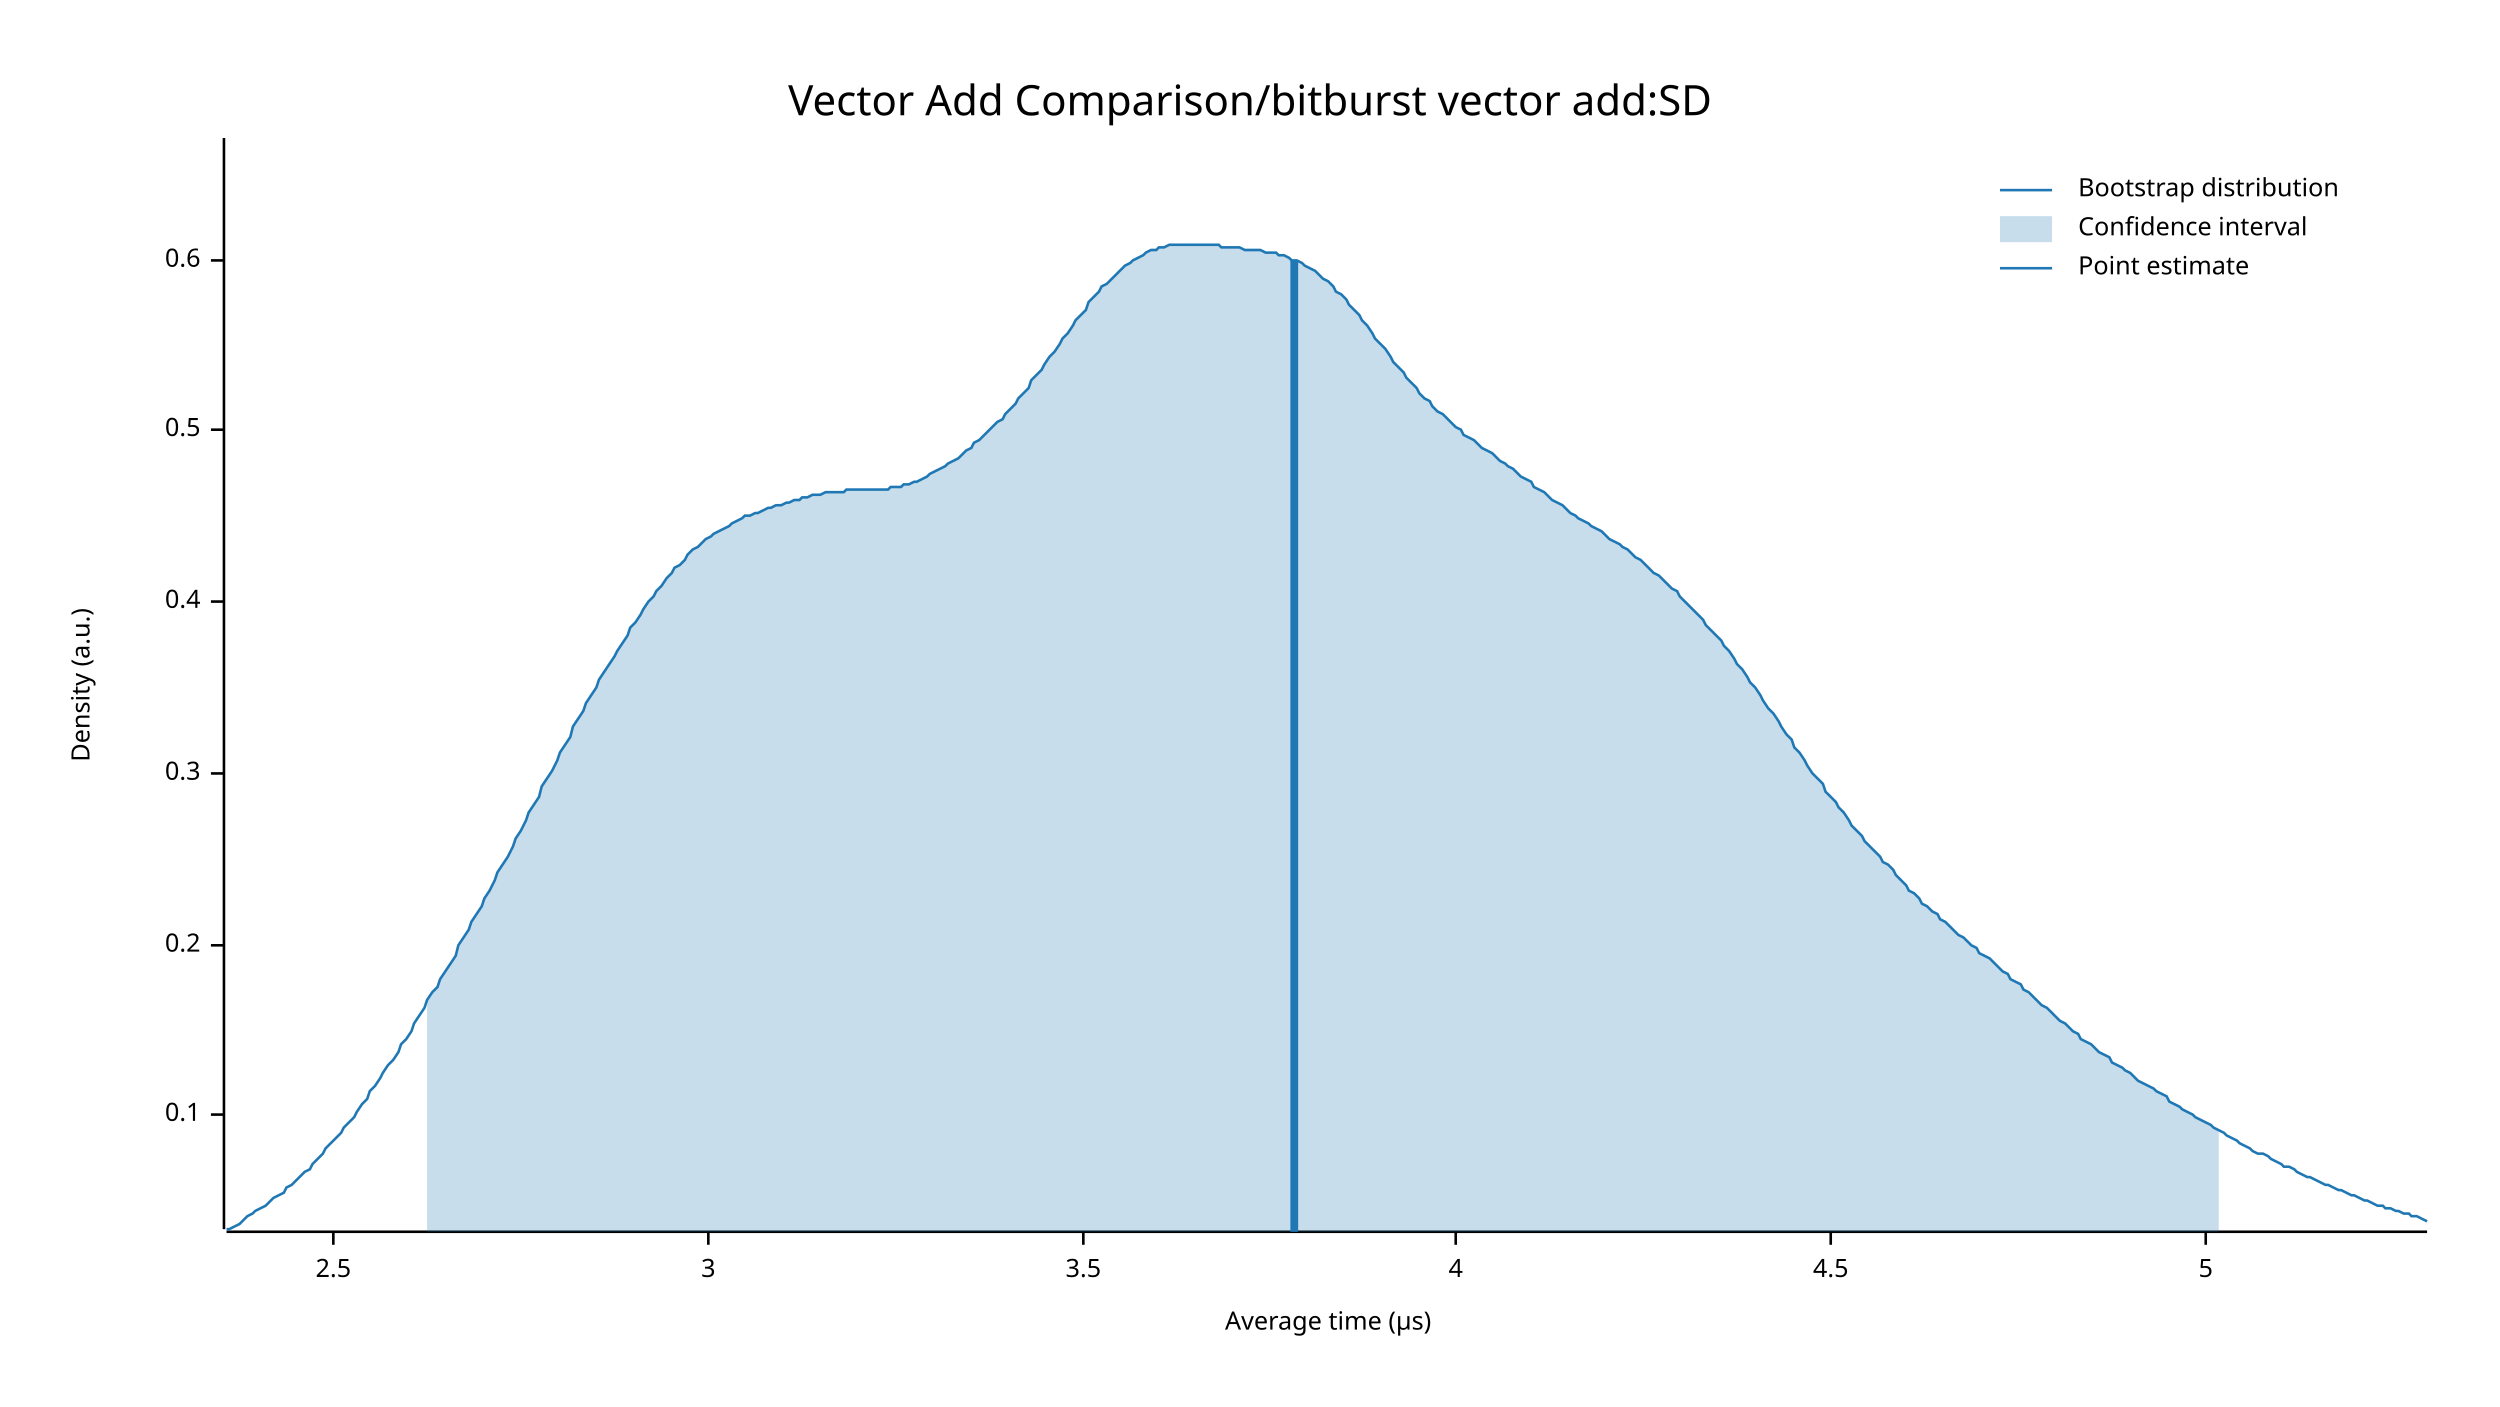
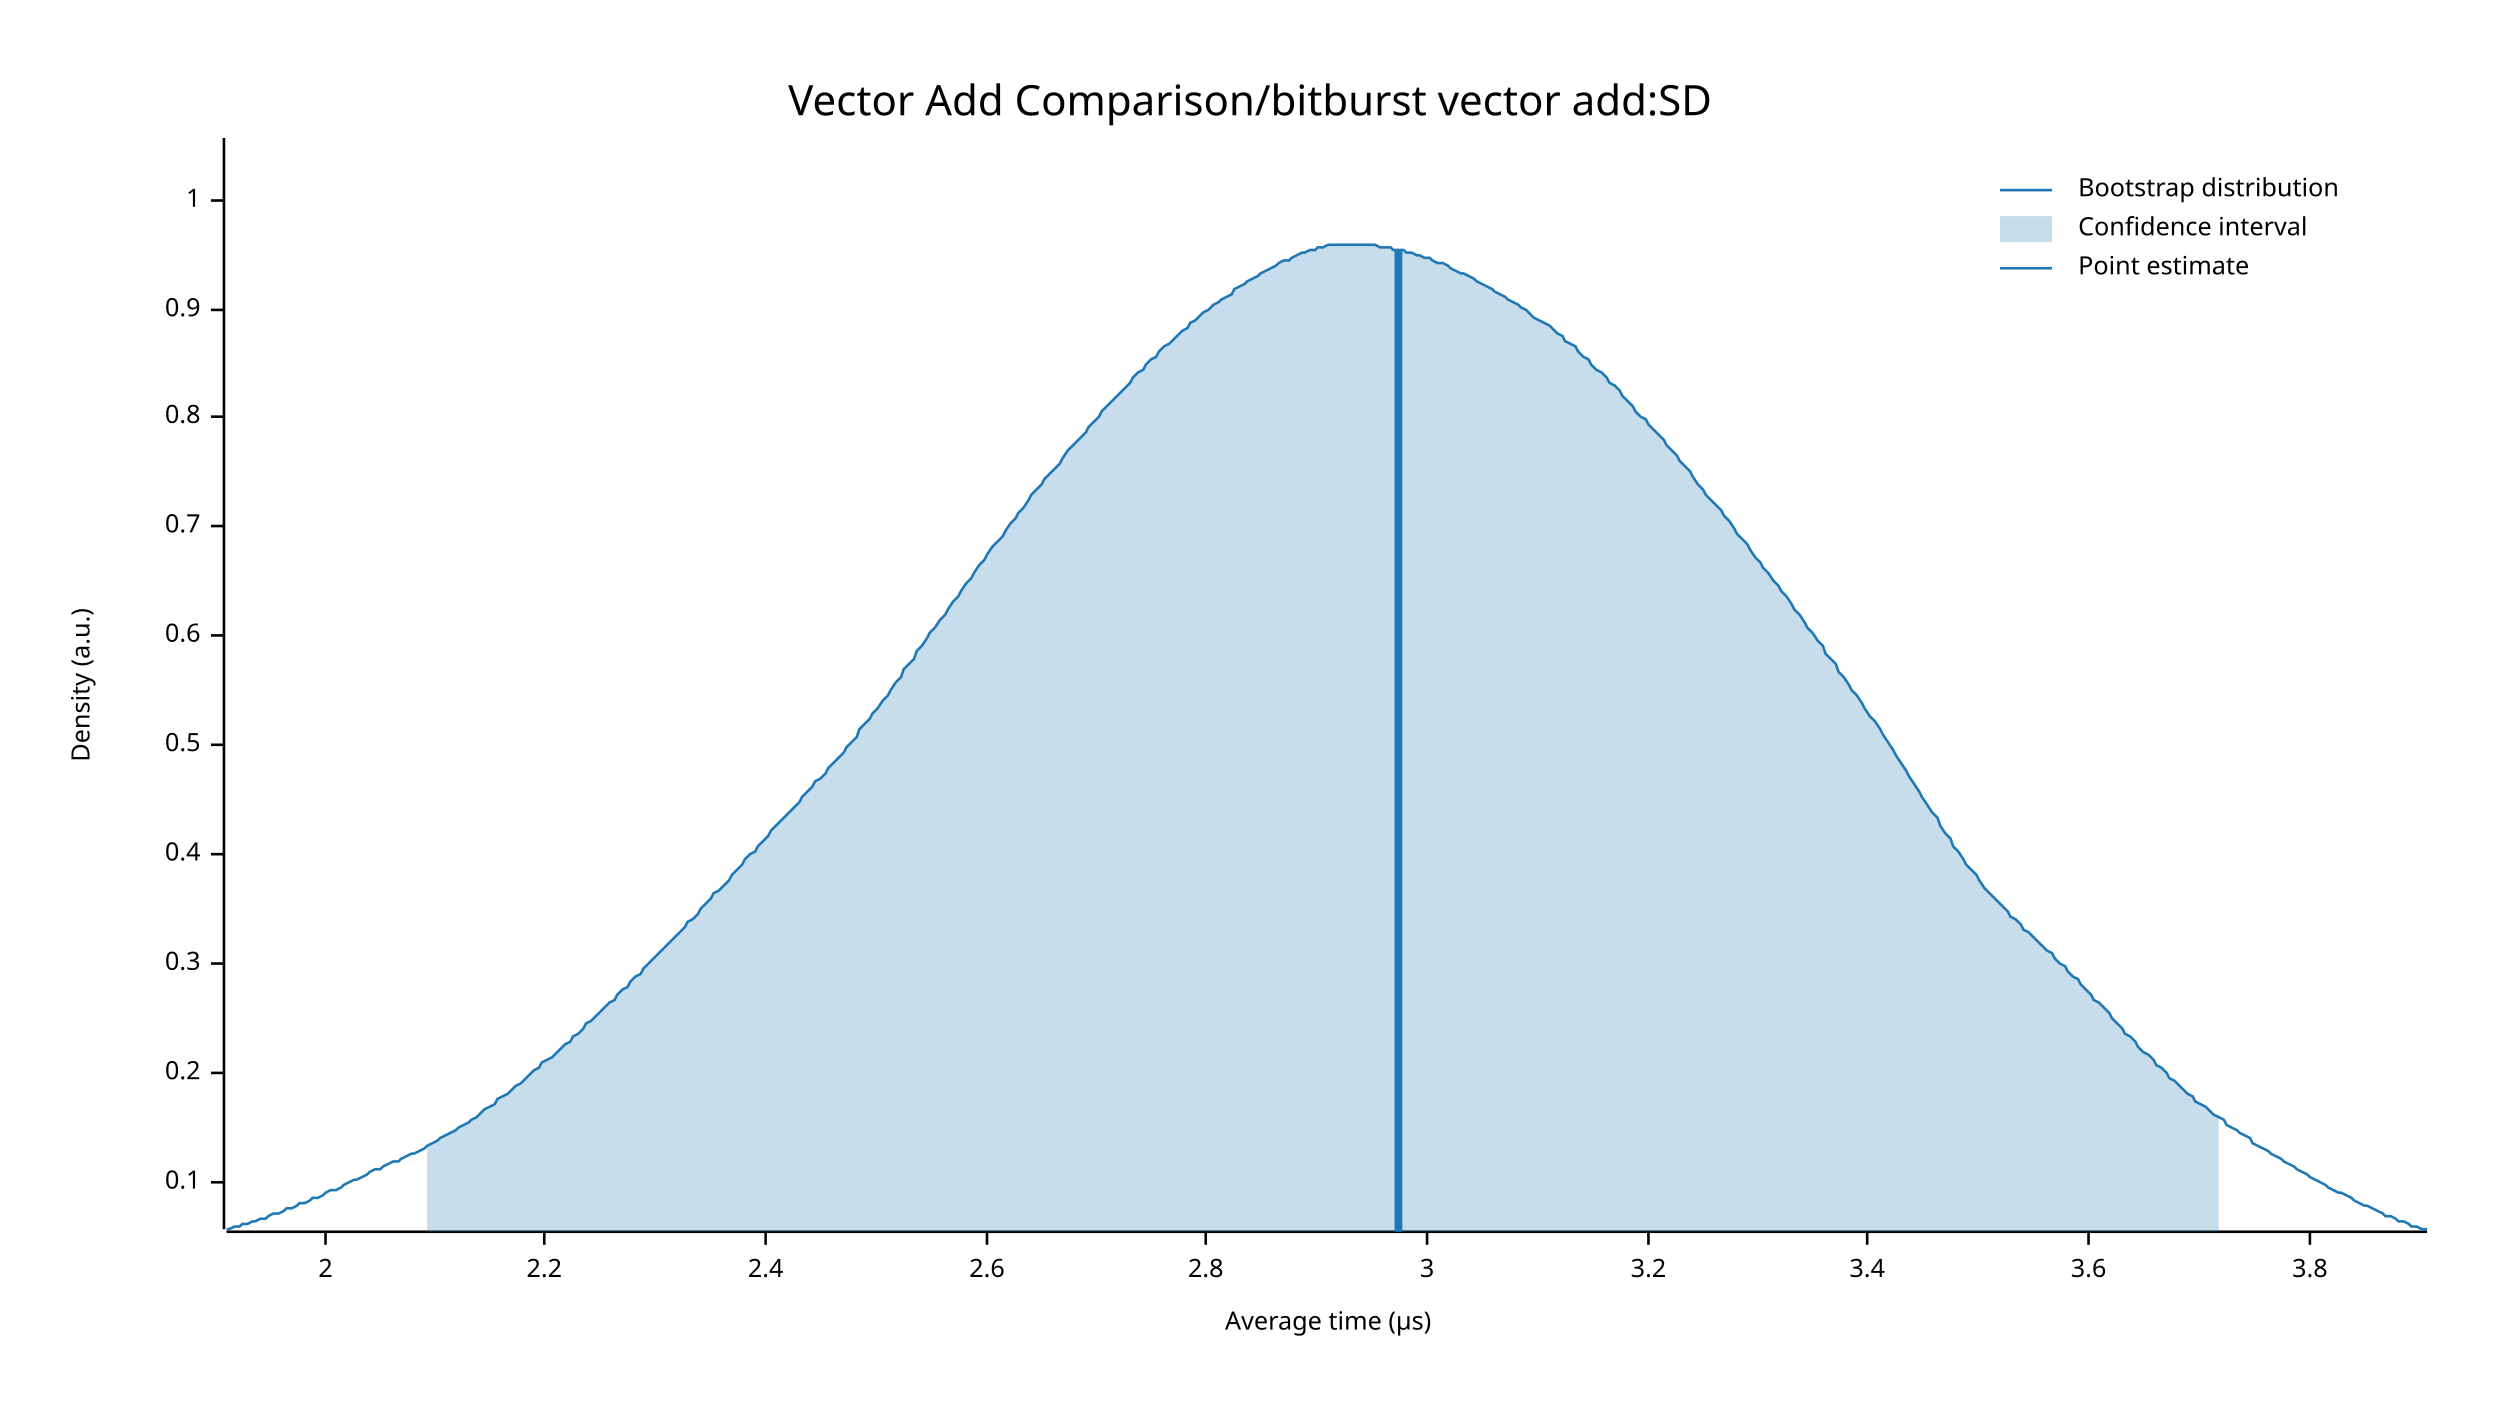
<svg xmlns="http://www.w3.org/2000/svg" width="960" height="540" viewBox="0 0 960 540">
  <text x="480" y="32" dy="0.76em" text-anchor="middle" font-family="sans-serif" font-size="16.129" opacity="1" fill="#000000">
Vector Add Comparison/bitburst vector add:SD
</text>
  <text x="27" y="263" dy="0.76em" text-anchor="middle" font-family="sans-serif" font-size="9.677" opacity="1" fill="#000000" transform="rotate(270, 27, 263)">
Density (a.u.)
</text>
  <text x="510" y="513" dy="-0.5ex" text-anchor="middle" font-family="sans-serif" font-size="9.677" opacity="1" fill="#000000">
Average time (µs)
</text>
  <polyline fill="none" opacity="1" stroke="#000000" stroke-width="1" points="86,53 86,472 " />
-   <text x="77" y="428" dy="0.5ex" text-anchor="end" font-family="sans-serif" font-size="9.677" opacity="1" fill="#000000">
+   <text x="77" y="454" dy="0.5ex" text-anchor="end" font-family="sans-serif" font-size="9.677" opacity="1" fill="#000000">
0.1
</text>
-   <polyline fill="none" opacity="1" stroke="#000000" stroke-width="1" points="81,428 86,428 " />
-   <text x="77" y="363" dy="0.5ex" text-anchor="end" font-family="sans-serif" font-size="9.677" opacity="1" fill="#000000">
+   <polyline fill="none" opacity="1" stroke="#000000" stroke-width="1" points="81,454 86,454 " />
+   <text x="77" y="412" dy="0.5ex" text-anchor="end" font-family="sans-serif" font-size="9.677" opacity="1" fill="#000000">
0.2
</text>
-   <polyline fill="none" opacity="1" stroke="#000000" stroke-width="1" points="81,363 86,363 " />
-   <text x="77" y="297" dy="0.5ex" text-anchor="end" font-family="sans-serif" font-size="9.677" opacity="1" fill="#000000">
+   <polyline fill="none" opacity="1" stroke="#000000" stroke-width="1" points="81,412 86,412 " />
+   <text x="77" y="370" dy="0.5ex" text-anchor="end" font-family="sans-serif" font-size="9.677" opacity="1" fill="#000000">
0.3
</text>
-   <polyline fill="none" opacity="1" stroke="#000000" stroke-width="1" points="81,297 86,297 " />
-   <text x="77" y="231" dy="0.5ex" text-anchor="end" font-family="sans-serif" font-size="9.677" opacity="1" fill="#000000">
+   <polyline fill="none" opacity="1" stroke="#000000" stroke-width="1" points="81,370 86,370 " />
+   <text x="77" y="328" dy="0.5ex" text-anchor="end" font-family="sans-serif" font-size="9.677" opacity="1" fill="#000000">
0.4
</text>
-   <polyline fill="none" opacity="1" stroke="#000000" stroke-width="1" points="81,231 86,231 " />
-   <text x="77" y="165" dy="0.5ex" text-anchor="end" font-family="sans-serif" font-size="9.677" opacity="1" fill="#000000">
+   <polyline fill="none" opacity="1" stroke="#000000" stroke-width="1" points="81,328 86,328 " />
+   <text x="77" y="286" dy="0.5ex" text-anchor="end" font-family="sans-serif" font-size="9.677" opacity="1" fill="#000000">
0.5
</text>
-   <polyline fill="none" opacity="1" stroke="#000000" stroke-width="1" points="81,165 86,165 " />
-   <text x="77" y="100" dy="0.5ex" text-anchor="end" font-family="sans-serif" font-size="9.677" opacity="1" fill="#000000">
+   <polyline fill="none" opacity="1" stroke="#000000" stroke-width="1" points="81,286 86,286 " />
+   <text x="77" y="244" dy="0.5ex" text-anchor="end" font-family="sans-serif" font-size="9.677" opacity="1" fill="#000000">
0.6
</text>
-   <polyline fill="none" opacity="1" stroke="#000000" stroke-width="1" points="81,100 86,100 " />
+   <polyline fill="none" opacity="1" stroke="#000000" stroke-width="1" points="81,244 86,244 " />
+   <text x="77" y="202" dy="0.5ex" text-anchor="end" font-family="sans-serif" font-size="9.677" opacity="1" fill="#000000">
+ 0.7
+ </text>
+   <polyline fill="none" opacity="1" stroke="#000000" stroke-width="1" points="81,202 86,202 " />
+   <text x="77" y="160" dy="0.5ex" text-anchor="end" font-family="sans-serif" font-size="9.677" opacity="1" fill="#000000">
+ 0.8
+ </text>
+   <polyline fill="none" opacity="1" stroke="#000000" stroke-width="1" points="81,160 86,160 " />
+   <text x="77" y="119" dy="0.5ex" text-anchor="end" font-family="sans-serif" font-size="9.677" opacity="1" fill="#000000">
+ 0.9
+ </text>
+   <polyline fill="none" opacity="1" stroke="#000000" stroke-width="1" points="81,119 86,119 " />
+   <text x="77" y="77" dy="0.5ex" text-anchor="end" font-family="sans-serif" font-size="9.677" opacity="1" fill="#000000">
+ 1
+ </text>
+   <polyline fill="none" opacity="1" stroke="#000000" stroke-width="1" points="81,77 86,77 " />
  <polyline fill="none" opacity="1" stroke="#000000" stroke-width="1" points="87,473 932,473 " />
-   <text x="128" y="483" dy="0.76em" text-anchor="middle" font-family="sans-serif" font-size="9.677" opacity="1" fill="#000000">
- 2.5
+   <text x="125" y="483" dy="0.76em" text-anchor="middle" font-family="sans-serif" font-size="9.677" opacity="1" fill="#000000">
+ 2
</text>
-   <polyline fill="none" opacity="1" stroke="#000000" stroke-width="1" points="128,473 128,478 " />
-   <text x="272" y="483" dy="0.76em" text-anchor="middle" font-family="sans-serif" font-size="9.677" opacity="1" fill="#000000">
+   <polyline fill="none" opacity="1" stroke="#000000" stroke-width="1" points="125,473 125,478 " />
+   <text x="209" y="483" dy="0.76em" text-anchor="middle" font-family="sans-serif" font-size="9.677" opacity="1" fill="#000000">
+ 2.2
+ </text>
+   <polyline fill="none" opacity="1" stroke="#000000" stroke-width="1" points="209,473 209,478 " />
+   <text x="294" y="483" dy="0.76em" text-anchor="middle" font-family="sans-serif" font-size="9.677" opacity="1" fill="#000000">
+ 2.4
+ </text>
+   <polyline fill="none" opacity="1" stroke="#000000" stroke-width="1" points="294,473 294,478 " />
+   <text x="379" y="483" dy="0.76em" text-anchor="middle" font-family="sans-serif" font-size="9.677" opacity="1" fill="#000000">
+ 2.6
+ </text>
+   <polyline fill="none" opacity="1" stroke="#000000" stroke-width="1" points="379,473 379,478 " />
+   <text x="463" y="483" dy="0.76em" text-anchor="middle" font-family="sans-serif" font-size="9.677" opacity="1" fill="#000000">
+ 2.8
+ </text>
+   <polyline fill="none" opacity="1" stroke="#000000" stroke-width="1" points="463,473 463,478 " />
+   <text x="548" y="483" dy="0.76em" text-anchor="middle" font-family="sans-serif" font-size="9.677" opacity="1" fill="#000000">
3
</text>
-   <polyline fill="none" opacity="1" stroke="#000000" stroke-width="1" points="272,473 272,478 " />
-   <text x="416" y="483" dy="0.76em" text-anchor="middle" font-family="sans-serif" font-size="9.677" opacity="1" fill="#000000">
- 3.5
+   <polyline fill="none" opacity="1" stroke="#000000" stroke-width="1" points="548,473 548,478 " />
+   <text x="633" y="483" dy="0.76em" text-anchor="middle" font-family="sans-serif" font-size="9.677" opacity="1" fill="#000000">
+ 3.2
</text>
-   <polyline fill="none" opacity="1" stroke="#000000" stroke-width="1" points="416,473 416,478 " />
-   <text x="559" y="483" dy="0.76em" text-anchor="middle" font-family="sans-serif" font-size="9.677" opacity="1" fill="#000000">
- 4
+   <polyline fill="none" opacity="1" stroke="#000000" stroke-width="1" points="633,473 633,478 " />
+   <text x="717" y="483" dy="0.76em" text-anchor="middle" font-family="sans-serif" font-size="9.677" opacity="1" fill="#000000">
+ 3.4
</text>
-   <polyline fill="none" opacity="1" stroke="#000000" stroke-width="1" points="559,473 559,478 " />
-   <text x="703" y="483" dy="0.76em" text-anchor="middle" font-family="sans-serif" font-size="9.677" opacity="1" fill="#000000">
- 4.5
+   <polyline fill="none" opacity="1" stroke="#000000" stroke-width="1" points="717,473 717,478 " />
+   <text x="802" y="483" dy="0.76em" text-anchor="middle" font-family="sans-serif" font-size="9.677" opacity="1" fill="#000000">
+ 3.6
</text>
-   <polyline fill="none" opacity="1" stroke="#000000" stroke-width="1" points="703,473 703,478 " />
-   <text x="847" y="483" dy="0.76em" text-anchor="middle" font-family="sans-serif" font-size="9.677" opacity="1" fill="#000000">
- 5
+   <polyline fill="none" opacity="1" stroke="#000000" stroke-width="1" points="802,473 802,478 " />
+   <text x="887" y="483" dy="0.76em" text-anchor="middle" font-family="sans-serif" font-size="9.677" opacity="1" fill="#000000">
+ 3.8
</text>
-   <polyline fill="none" opacity="1" stroke="#000000" stroke-width="1" points="847,473 847,478 " />
-   <polyline fill="none" opacity="1" stroke="#1F78B4" stroke-width="1" points="87,472 88,472 90,471 92,470 93,469 95,467 97,466 98,465 100,464 102,463 103,462 105,460 107,459 109,458 110,456 112,455 114,453 115,452 117,450 119,449 120,447 122,445 124,443 125,441 127,439 129,437 131,435 132,433 134,431 136,429 137,427 139,424 141,422 142,419 144,417 146,414 147,412 149,409 151,407 153,404 154,401 156,399 158,396 159,393 161,390 163,387 164,384 166,381 168,379 169,376 171,373 173,370 175,367 176,363 178,360 180,357 181,354 183,351 185,348 186,345 188,342 190,338 191,335 193,332 195,329 197,325 198,322 200,319 202,315 203,312 205,309 207,306 208,302 210,299 212,296 214,292 215,289 217,286 219,283 220,279 222,276 224,273 225,270 227,267 229,264 230,261 232,258 234,255 236,252 237,250 239,247 241,244 242,241 244,239 246,236 247,234 249,231 251,229 252,227 254,225 256,222 258,220 259,218 261,217 263,215 264,213 266,211 268,210 269,209 271,207 273,206 274,205 276,204 278,203 280,202 281,201 283,200 285,199 286,198 288,198 290,197 291,197 293,196 295,195 296,195 298,194 300,194 302,193 303,193 305,192 307,192 308,191 310,191 312,190 313,190 315,190 317,189 318,189 320,189 322,189 324,189 325,188 327,188 329,188 330,188 332,188 334,188 335,188 337,188 339,188 341,188 342,187 344,187 346,187 347,186 349,186 351,185 352,185 354,184 356,183 357,182 359,181 361,180 363,179 364,178 366,177 368,176 369,175 371,173 373,172 374,170 376,169 378,167 379,166 381,164 383,162 385,161 386,159 388,157 390,155 391,153 393,151 395,149 396,146 398,144 400,142 401,140 403,137 405,135 407,132 408,130 410,128 412,125 413,123 415,121 417,119 418,116 420,114 422,112 423,110 425,109 427,107 429,105 430,104 432,102 434,101 435,100 437,99 439,98 440,97 442,96 444,96 445,95 447,95 449,94 451,94 452,94 454,94 456,94 457,94 459,94 461,94 462,94 464,94 466,94 468,94 469,95 471,95 473,95 474,95 476,95 478,96 479,96 481,96 483,96 484,96 486,97 488,97 490,97 491,98 493,98 495,99 496,100 498,100 500,101 501,102 503,103 505,104 506,105 508,107 510,108 512,110 513,112 515,113 517,115 518,117 520,119 522,121 523,123 525,125 527,128 528,130 530,132 532,134 534,137 535,139 537,141 539,143 540,145 542,147 544,149 545,151 547,153 549,154 550,156 552,158 554,159 556,161 557,162 559,164 561,165 562,167 564,168 566,169 567,170 569,172 571,173 573,174 574,175 576,177 578,178 579,179 581,180 583,182 584,183 586,184 588,185 589,187 591,188 593,189 595,191 596,192 598,193 600,194 601,195 603,197 605,198 606,199 608,200 610,201 611,202 613,203 615,204 617,206 618,207 620,208 622,209 623,210 625,211 627,213 628,214 630,215 632,217 633,218 635,220 637,221 639,223 640,224 642,226 644,227 645,229 647,231 649,233 650,234 652,236 654,238 655,240 657,242 659,244 661,246 662,248 664,250 666,253 667,255 669,257 671,260 672,262 674,264 676,267 677,269 679,272 681,274 683,277 684,279 686,282 688,284 689,287 691,289 693,292 694,294 696,297 698,299 700,301 701,304 703,306 705,308 706,310 708,312 710,315 711,317 713,319 715,321 716,323 718,325 720,327 722,329 723,331 725,332 727,334 728,336 730,338 732,340 733,342 735,343 737,345 738,347 740,348 742,350 744,351 745,353 747,354 749,356 750,357 752,359 754,360 755,361 757,363 759,364 760,366 762,367 764,368 766,370 767,371 769,373 771,374 772,376 774,377 776,378 777,380 779,381 781,383 782,384 784,386 786,387 788,389 789,390 791,392 793,393 794,394 796,396 798,397 799,399 801,400 803,401 804,402 806,404 808,405 810,406 811,408 813,409 815,410 816,411 818,412 820,414 821,415 823,416 825,417 827,418 828,419 830,420 832,421 833,423 835,424 837,425 838,426 840,427 842,428 843,429 845,430 847,431 849,432 850,433 852,434 854,435 855,436 857,437 859,438 860,439 862,440 864,441 865,442 867,443 869,443 871,444 872,445 874,446 876,447 877,448 879,448 881,449 882,450 884,451 886,452 887,452 889,453 891,454 893,455 894,455 896,456 898,457 899,457 901,458 903,459 904,459 906,460 908,461 909,461 911,462 913,463 915,463 916,464 918,464 920,465 921,465 923,466 925,466 926,467 928,467 930,468 932,469 " />
-   <polygon opacity="0.25" fill="#1F78B4" points="164,384 166,381 168,379 169,376 171,373 173,370 175,367 176,363 178,360 180,357 181,354 183,351 185,348 186,345 188,342 190,338 191,335 193,332 195,329 197,325 198,322 200,319 202,315 203,312 205,309 207,306 208,302 210,299 212,296 214,292 215,289 217,286 219,283 220,279 222,276 224,273 225,270 227,267 229,264 230,261 232,258 234,255 236,252 237,250 239,247 241,244 242,241 244,239 246,236 247,234 249,231 251,229 252,227 254,225 256,222 258,220 259,218 261,217 263,215 264,213 266,211 268,210 269,209 271,207 273,206 274,205 276,204 278,203 280,202 281,201 283,200 285,199 286,198 288,198 290,197 291,197 293,196 295,195 296,195 298,194 300,194 302,193 303,193 305,192 307,192 308,191 310,191 312,190 313,190 315,190 317,189 318,189 320,189 322,189 324,189 325,188 327,188 329,188 330,188 332,188 334,188 335,188 337,188 339,188 341,188 342,187 344,187 346,187 347,186 349,186 351,185 352,185 354,184 356,183 357,182 359,181 361,180 363,179 364,178 366,177 368,176 369,175 371,173 373,172 374,170 376,169 378,167 379,166 381,164 383,162 385,161 386,159 388,157 390,155 391,153 393,151 395,149 396,146 398,144 400,142 401,140 403,137 405,135 407,132 408,130 410,128 412,125 413,123 415,121 417,119 418,116 420,114 422,112 423,110 425,109 427,107 429,105 430,104 432,102 434,101 435,100 437,99 439,98 440,97 442,96 444,96 445,95 447,95 449,94 451,94 452,94 454,94 456,94 457,94 459,94 461,94 462,94 464,94 466,94 468,94 469,95 471,95 473,95 474,95 476,95 478,96 479,96 481,96 483,96 484,96 486,97 488,97 490,97 491,98 493,98 495,99 496,100 498,100 500,101 501,102 503,103 505,104 506,105 508,107 510,108 512,110 513,112 515,113 517,115 518,117 520,119 522,121 523,123 525,125 527,128 528,130 530,132 532,134 534,137 535,139 537,141 539,143 540,145 542,147 544,149 545,151 547,153 549,154 550,156 552,158 554,159 556,161 557,162 559,164 561,165 562,167 564,168 566,169 567,170 569,172 571,173 573,174 574,175 576,177 578,178 579,179 581,180 583,182 584,183 586,184 588,185 589,187 591,188 593,189 595,191 596,192 598,193 600,194 601,195 603,197 605,198 606,199 608,200 610,201 611,202 613,203 615,204 617,206 618,207 620,208 622,209 623,210 625,211 627,213 628,214 630,215 632,217 633,218 635,220 637,221 639,223 640,224 642,226 644,227 645,229 647,231 649,233 650,234 652,236 654,238 655,240 657,242 659,244 661,246 662,248 664,250 666,253 667,255 669,257 671,260 672,262 674,264 676,267 677,269 679,272 681,274 683,277 684,279 686,282 688,284 689,287 691,289 693,292 694,294 696,297 698,299 700,301 701,304 703,306 705,308 706,310 708,312 710,315 711,317 713,319 715,321 716,323 718,325 720,327 722,329 723,331 725,332 727,334 728,336 730,338 732,340 733,342 735,343 737,345 738,347 740,348 742,350 744,351 745,353 747,354 749,356 750,357 752,359 754,360 755,361 757,363 759,364 760,366 762,367 764,368 766,370 767,371 769,373 771,374 772,376 774,377 776,378 777,380 779,381 781,383 782,384 784,386 786,387 788,389 789,390 791,392 793,393 794,394 796,396 798,397 799,399 801,400 803,401 804,402 806,404 808,405 810,406 811,408 813,409 815,410 816,411 818,412 820,414 821,415 823,416 825,417 827,418 828,419 830,420 832,421 833,423 835,424 837,425 838,426 840,427 842,428 843,429 845,430 847,431 849,432 850,433 852,434 852,473 164,473 " />
-   <polyline fill="none" opacity="1" stroke="#1F78B4" stroke-width="3" points="497,473 497,100 " />
+   <polyline fill="none" opacity="1" stroke="#000000" stroke-width="1" points="887,473 887,478 " />
+   <polyline fill="none" opacity="1" stroke="#1F78B4" stroke-width="1" points="87,472 88,472 90,471 92,471 93,470 95,470 97,469 98,469 100,468 102,468 103,467 105,466 107,466 109,465 110,464 112,464 114,463 115,462 117,462 119,461 120,460 122,460 124,459 125,458 127,457 129,457 131,456 132,455 134,454 136,453 137,453 139,452 141,451 142,450 144,449 146,449 147,448 149,447 151,446 153,446 154,445 156,444 158,443 159,443 161,442 163,441 164,440 166,439 168,438 169,437 171,436 173,435 175,434 176,433 178,432 180,431 181,430 183,429 185,427 186,426 188,425 190,424 191,422 193,421 195,420 197,418 198,417 200,416 202,414 203,413 205,411 207,410 208,408 210,407 212,406 214,404 215,403 217,401 219,400 220,398 222,397 224,395 225,393 227,392 229,390 230,389 232,387 234,385 236,384 237,382 239,380 241,379 242,377 244,375 246,374 247,372 249,370 251,368 252,367 254,365 256,363 258,361 259,360 261,358 263,356 264,354 266,353 268,351 269,349 271,347 273,345 274,343 276,342 278,340 280,338 281,336 283,334 285,332 286,330 288,328 290,327 291,325 293,323 295,321 296,319 298,317 300,315 302,313 303,312 305,310 307,308 308,306 310,304 312,302 313,300 315,299 317,297 318,295 320,293 322,291 324,289 325,287 327,285 329,283 330,280 332,278 334,276 335,274 337,272 339,269 341,267 342,265 344,262 346,260 347,257 349,255 351,253 352,250 354,248 356,245 357,243 359,241 361,238 363,236 364,234 366,231 368,229 369,227 371,224 373,222 374,220 376,217 378,215 379,213 381,210 383,208 385,206 386,204 388,201 390,199 391,197 393,195 395,192 396,190 398,188 400,186 401,184 403,182 405,180 407,178 408,176 410,173 412,171 413,170 415,168 417,166 418,164 420,162 422,160 423,158 425,156 427,154 429,152 430,151 432,149 434,147 435,145 437,143 439,142 440,140 442,138 444,137 445,135 447,133 449,132 451,130 452,129 454,127 456,126 457,124 459,123 461,121 462,120 464,119 466,117 468,116 469,115 471,114 473,113 474,111 476,110 478,109 479,108 481,107 483,106 484,105 486,104 488,103 490,102 491,101 493,100 495,100 496,99 498,98 500,97 501,97 503,96 505,96 506,95 508,95 510,94 512,94 513,94 515,94 517,94 518,94 520,94 522,94 523,94 525,94 527,94 528,94 530,95 532,95 534,95 535,96 537,96 539,96 540,97 542,97 544,98 545,98 547,99 549,99 550,100 552,101 554,101 556,102 557,103 559,104 561,105 562,105 564,106 566,107 567,108 569,109 571,110 573,111 574,112 576,113 578,114 579,115 581,116 583,117 584,118 586,119 588,121 589,122 591,123 593,124 595,125 596,126 598,128 600,129 601,131 603,132 605,133 606,135 608,137 610,138 611,140 613,142 615,143 617,145 618,147 620,148 622,150 623,152 625,154 627,156 628,158 630,160 632,161 633,163 635,165 637,167 639,169 640,171 642,173 644,175 645,177 647,179 649,181 650,183 652,186 654,188 655,190 657,192 659,194 661,196 662,198 664,200 666,203 667,205 669,207 671,209 672,211 674,214 676,216 677,218 679,220 681,223 683,225 684,227 686,229 688,232 689,234 691,236 693,239 694,241 696,243 698,246 700,248 701,251 703,253 705,255 706,258 708,260 710,263 711,265 713,267 715,270 716,272 718,275 720,277 722,280 723,282 725,285 727,288 728,290 730,293 732,296 733,298 735,301 737,304 738,306 740,309 742,312 744,314 745,317 747,320 749,322 750,325 752,327 754,330 755,332 757,334 759,336 760,338 762,341 764,343 766,345 767,346 769,348 771,350 772,352 774,353 776,355 777,357 779,358 781,360 782,361 784,363 786,365 788,366 789,368 791,370 793,371 794,373 796,375 798,376 799,378 801,380 803,382 804,384 806,385 808,387 810,389 811,391 813,393 815,395 816,397 818,398 820,400 821,402 823,404 825,405 827,407 828,409 830,410 832,412 833,414 835,415 837,417 838,418 840,420 842,421 843,423 845,424 847,425 849,427 850,428 852,429 854,430 855,432 857,433 859,434 860,435 862,436 864,437 865,439 867,440 869,441 871,442 872,443 874,444 876,445 877,446 879,447 881,448 882,449 884,450 886,451 887,452 889,453 891,454 893,455 894,456 896,457 898,458 899,458 901,459 903,460 904,461 906,462 908,463 909,463 911,464 913,465 915,466 916,467 918,467 920,468 921,469 923,469 925,470 926,471 928,471 930,472 932,472 " />
+   <polygon opacity="0.25" fill="#1F78B4" points="164,440 166,439 168,438 169,437 171,436 173,435 175,434 176,433 178,432 180,431 181,430 183,429 185,427 186,426 188,425 190,424 191,422 193,421 195,420 197,418 198,417 200,416 202,414 203,413 205,411 207,410 208,408 210,407 212,406 214,404 215,403 217,401 219,400 220,398 222,397 224,395 225,393 227,392 229,390 230,389 232,387 234,385 236,384 237,382 239,380 241,379 242,377 244,375 246,374 247,372 249,370 251,368 252,367 254,365 256,363 258,361 259,360 261,358 263,356 264,354 266,353 268,351 269,349 271,347 273,345 274,343 276,342 278,340 280,338 281,336 283,334 285,332 286,330 288,328 290,327 291,325 293,323 295,321 296,319 298,317 300,315 302,313 303,312 305,310 307,308 308,306 310,304 312,302 313,300 315,299 317,297 318,295 320,293 322,291 324,289 325,287 327,285 329,283 330,280 332,278 334,276 335,274 337,272 339,269 341,267 342,265 344,262 346,260 347,257 349,255 351,253 352,250 354,248 356,245 357,243 359,241 361,238 363,236 364,234 366,231 368,229 369,227 371,224 373,222 374,220 376,217 378,215 379,213 381,210 383,208 385,206 386,204 388,201 390,199 391,197 393,195 395,192 396,190 398,188 400,186 401,184 403,182 405,180 407,178 408,176 410,173 412,171 413,170 415,168 417,166 418,164 420,162 422,160 423,158 425,156 427,154 429,152 430,151 432,149 434,147 435,145 437,143 439,142 440,140 442,138 444,137 445,135 447,133 449,132 451,130 452,129 454,127 456,126 457,124 459,123 461,121 462,120 464,119 466,117 468,116 469,115 471,114 473,113 474,111 476,110 478,109 479,108 481,107 483,106 484,105 486,104 488,103 490,102 491,101 493,100 495,100 496,99 498,98 500,97 501,97 503,96 505,96 506,95 508,95 510,94 512,94 513,94 515,94 517,94 518,94 520,94 522,94 523,94 525,94 527,94 528,94 530,95 532,95 534,95 535,96 537,96 539,96 540,97 542,97 544,98 545,98 547,99 549,99 550,100 552,101 554,101 556,102 557,103 559,104 561,105 562,105 564,106 566,107 567,108 569,109 571,110 573,111 574,112 576,113 578,114 579,115 581,116 583,117 584,118 586,119 588,121 589,122 591,123 593,124 595,125 596,126 598,128 600,129 601,131 603,132 605,133 606,135 608,137 610,138 611,140 613,142 615,143 617,145 618,147 620,148 622,150 623,152 625,154 627,156 628,158 630,160 632,161 633,163 635,165 637,167 639,169 640,171 642,173 644,175 645,177 647,179 649,181 650,183 652,186 654,188 655,190 657,192 659,194 661,196 662,198 664,200 666,203 667,205 669,207 671,209 672,211 674,214 676,216 677,218 679,220 681,223 683,225 684,227 686,229 688,232 689,234 691,236 693,239 694,241 696,243 698,246 700,248 701,251 703,253 705,255 706,258 708,260 710,263 711,265 713,267 715,270 716,272 718,275 720,277 722,280 723,282 725,285 727,288 728,290 730,293 732,296 733,298 735,301 737,304 738,306 740,309 742,312 744,314 745,317 747,320 749,322 750,325 752,327 754,330 755,332 757,334 759,336 760,338 762,341 764,343 766,345 767,346 769,348 771,350 772,352 774,353 776,355 777,357 779,358 781,360 782,361 784,363 786,365 788,366 789,368 791,370 793,371 794,373 796,375 798,376 799,378 801,380 803,382 804,384 806,385 808,387 810,389 811,391 813,393 815,395 816,397 818,398 820,400 821,402 823,404 825,405 827,407 828,409 830,410 832,412 833,414 835,415 837,417 838,418 840,420 842,421 843,423 845,424 847,425 849,427 850,428 852,429 852,473 164,473 " />
+   <polyline fill="none" opacity="1" stroke="#1F78B4" stroke-width="3" points="537,473 537,96 " />
  <text x="798" y="68" dy="0.76em" text-anchor="start" font-family="sans-serif" font-size="9.677" opacity="1" fill="#000000">
Bootstrap distribution
</text>
  <text x="798" y="83" dy="0.76em" text-anchor="start" font-family="sans-serif" font-size="9.677" opacity="1" fill="#000000">
Confidence interval
</text>
  <text x="798" y="98" dy="0.76em" text-anchor="start" font-family="sans-serif" font-size="9.677" opacity="1" fill="#000000">
Point estimate
</text>
  <polyline fill="none" opacity="1" stroke="#1F78B4" stroke-width="1" points="768,73 788,73 " />
  <rect x="768" y="83" width="20" height="10" opacity="0.25" fill="#1F78B4" stroke="none" />
  <polyline fill="none" opacity="1" stroke="#1F78B4" stroke-width="1" points="768,103 788,103 " />
</svg>
